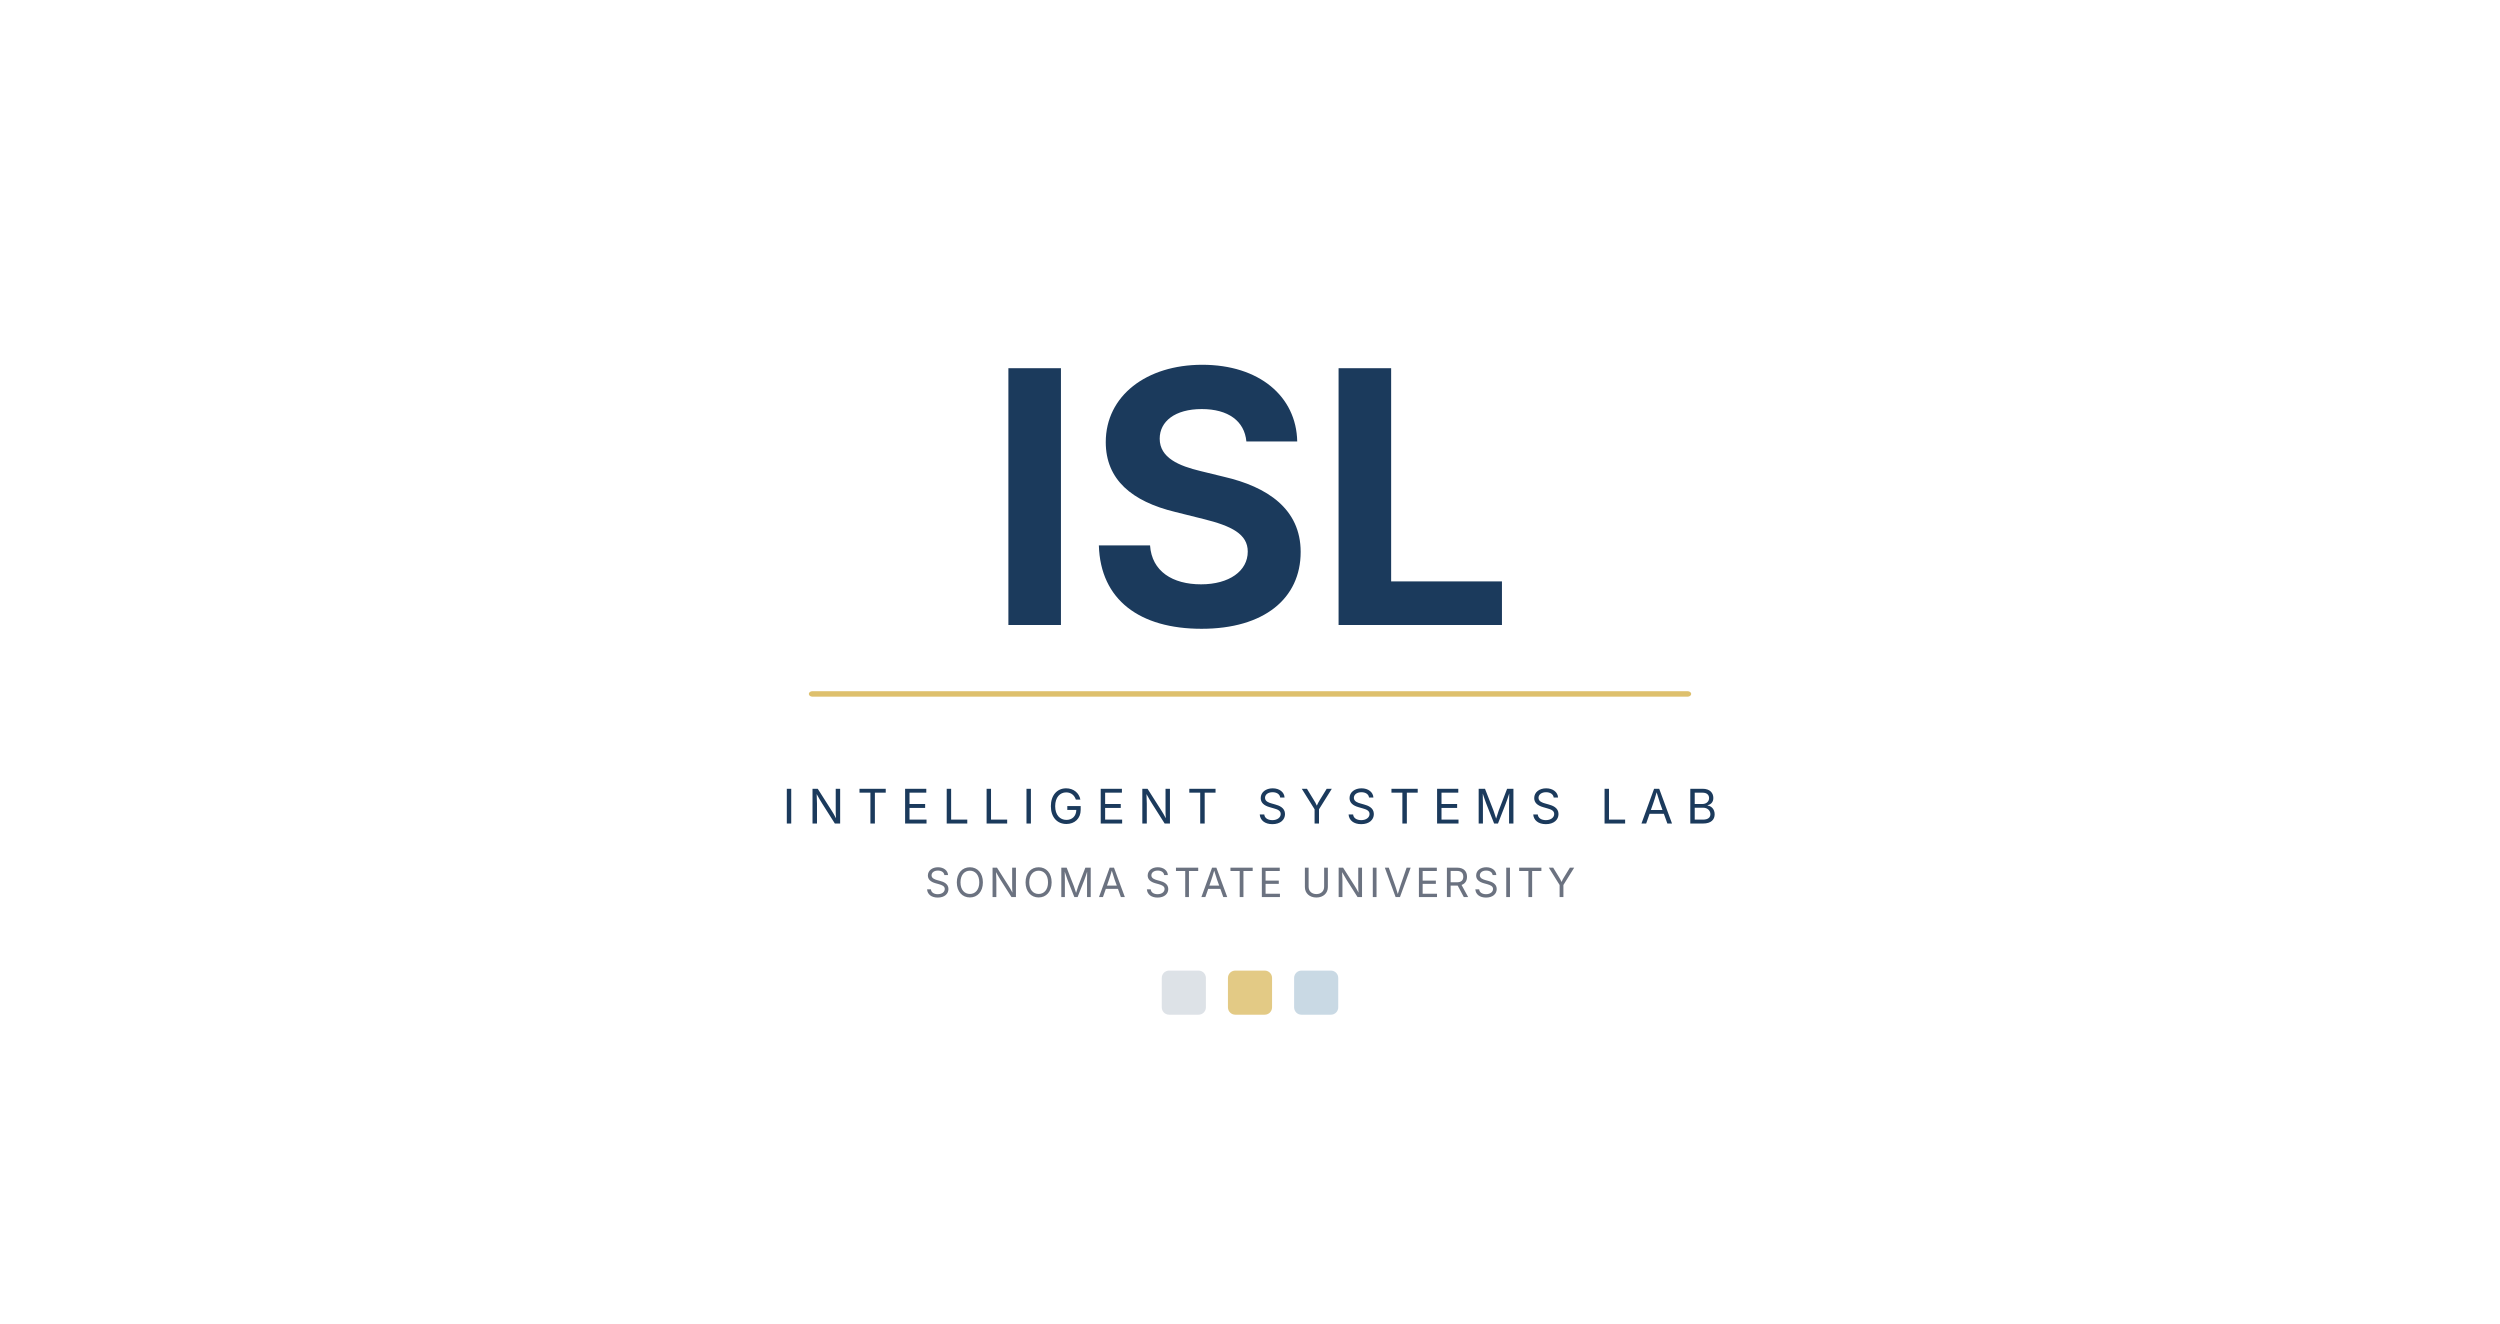
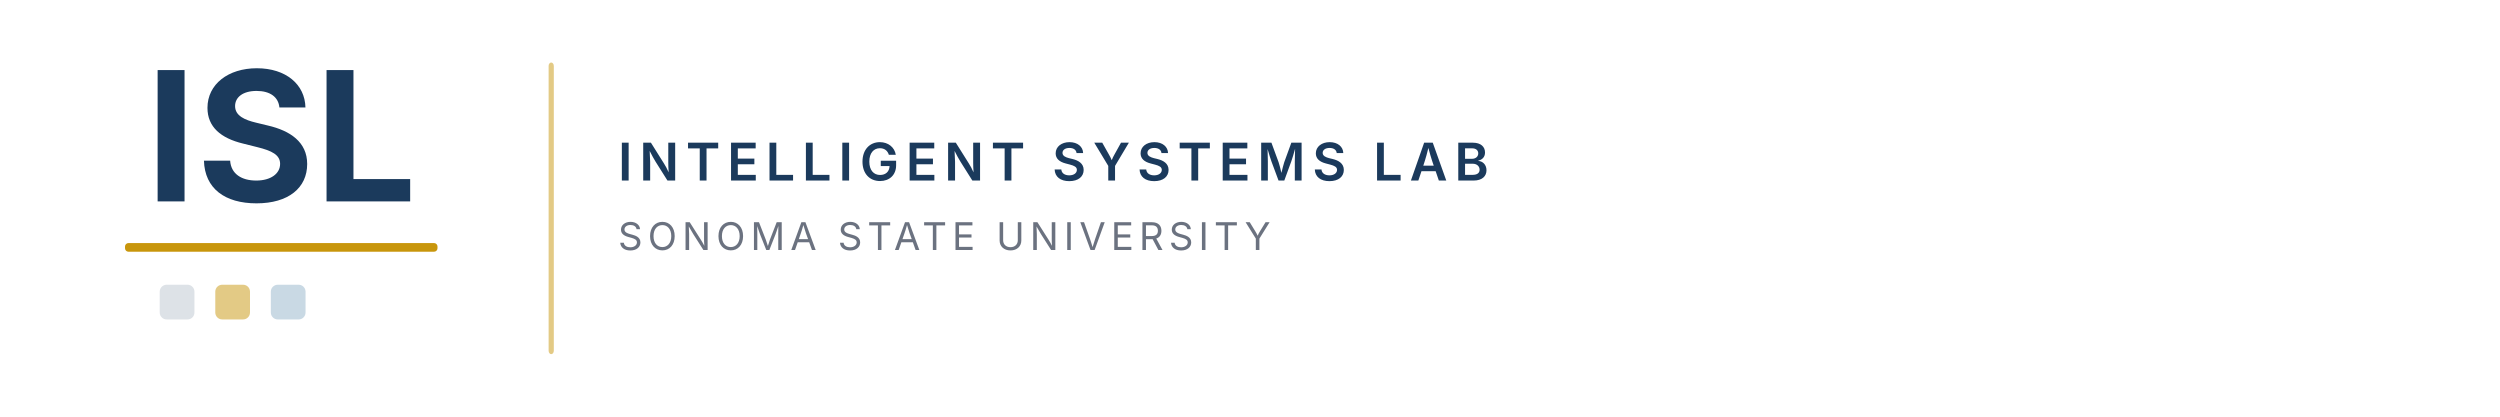
- <svg xmlns="http://www.w3.org/2000/svg" width="680" height="360" viewBox="0 0 680 360" role="img">
+ <svg xmlns="http://www.w3.org/2000/svg" width="720" height="120" viewBox="0 0 720 120" role="img">
  <style>
-     .isl-letter { font-family: 'Inter', system-ui, sans-serif; font-weight: 700; font-size: 96px; fill: #1B3A5C; }
-     .isl-sub { font-family: 'Inter', system-ui, sans-serif; font-weight: 400; font-size: 13px; fill: #1B3A5C; letter-spacing: 3.5px; }
-     .isl-tagline { font-family: 'Inter', system-ui, sans-serif; font-weight: 400; font-size: 11px; fill: #6B7280; letter-spacing: 1px; }
+     .isl-letter { font-family: 'Inter', system-ui, sans-serif; font-weight: 700; font-size: 52px; fill: #1B3A5C; }
+     .isl-name { font-family: 'Inter', system-ui, sans-serif; font-weight: 600; font-size: 15px; fill: #1B3A5C; letter-spacing: 2px; }
+     .isl-sub { font-family: 'Inter', system-ui, sans-serif; font-weight: 400; font-size: 11px; fill: #6B7280; letter-spacing: 1.5px; }
  </style>
-   <text class="isl-letter" x="340" y="170" text-anchor="middle">ISL</text>
-   <rect x="220" y="188" width="240" height="1.5" rx="1" fill="#C8960C" opacity="0.6" />
-   <text class="isl-sub" x="340" y="224" text-anchor="middle">INTELLIGENT SYSTEMS LAB</text>
-   <text class="isl-tagline" x="340" y="244" text-anchor="middle">SONOMA STATE UNIVERSITY</text>
-   <rect x="316" y="264" width="12" height="12" rx="2" fill="#1B3A5C" opacity="0.15" />
-   <rect x="334" y="264" width="12" height="12" rx="2" fill="#C8960C" opacity="0.5" />
-   <rect x="352" y="264" width="12" height="12" rx="2" fill="#4A7FA5" opacity="0.3" />
+   <text class="isl-letter" x="81" y="58" text-anchor="middle">ISL</text>
+   <rect x="36" y="70" width="90" height="2.5" rx="1" fill="#C8960C" />
+   <rect x="46" y="82" width="10" height="10" rx="2" fill="#1B3A5C" opacity="0.15" />
+   <rect x="62" y="82" width="10" height="10" rx="2" fill="#C8960C" opacity="0.5" />
+   <rect x="78" y="82" width="10" height="10" rx="2" fill="#4A7FA5" opacity="0.3" />
+   <rect x="158" y="18" width="1.5" height="84" rx="1" fill="#C8960C" opacity="0.5" />
+   <text class="isl-name" x="178" y="52">INTELLIGENT SYSTEMS LAB</text>
+   <text class="isl-sub" x="178" y="72">SONOMA STATE UNIVERSITY</text>
</svg>
